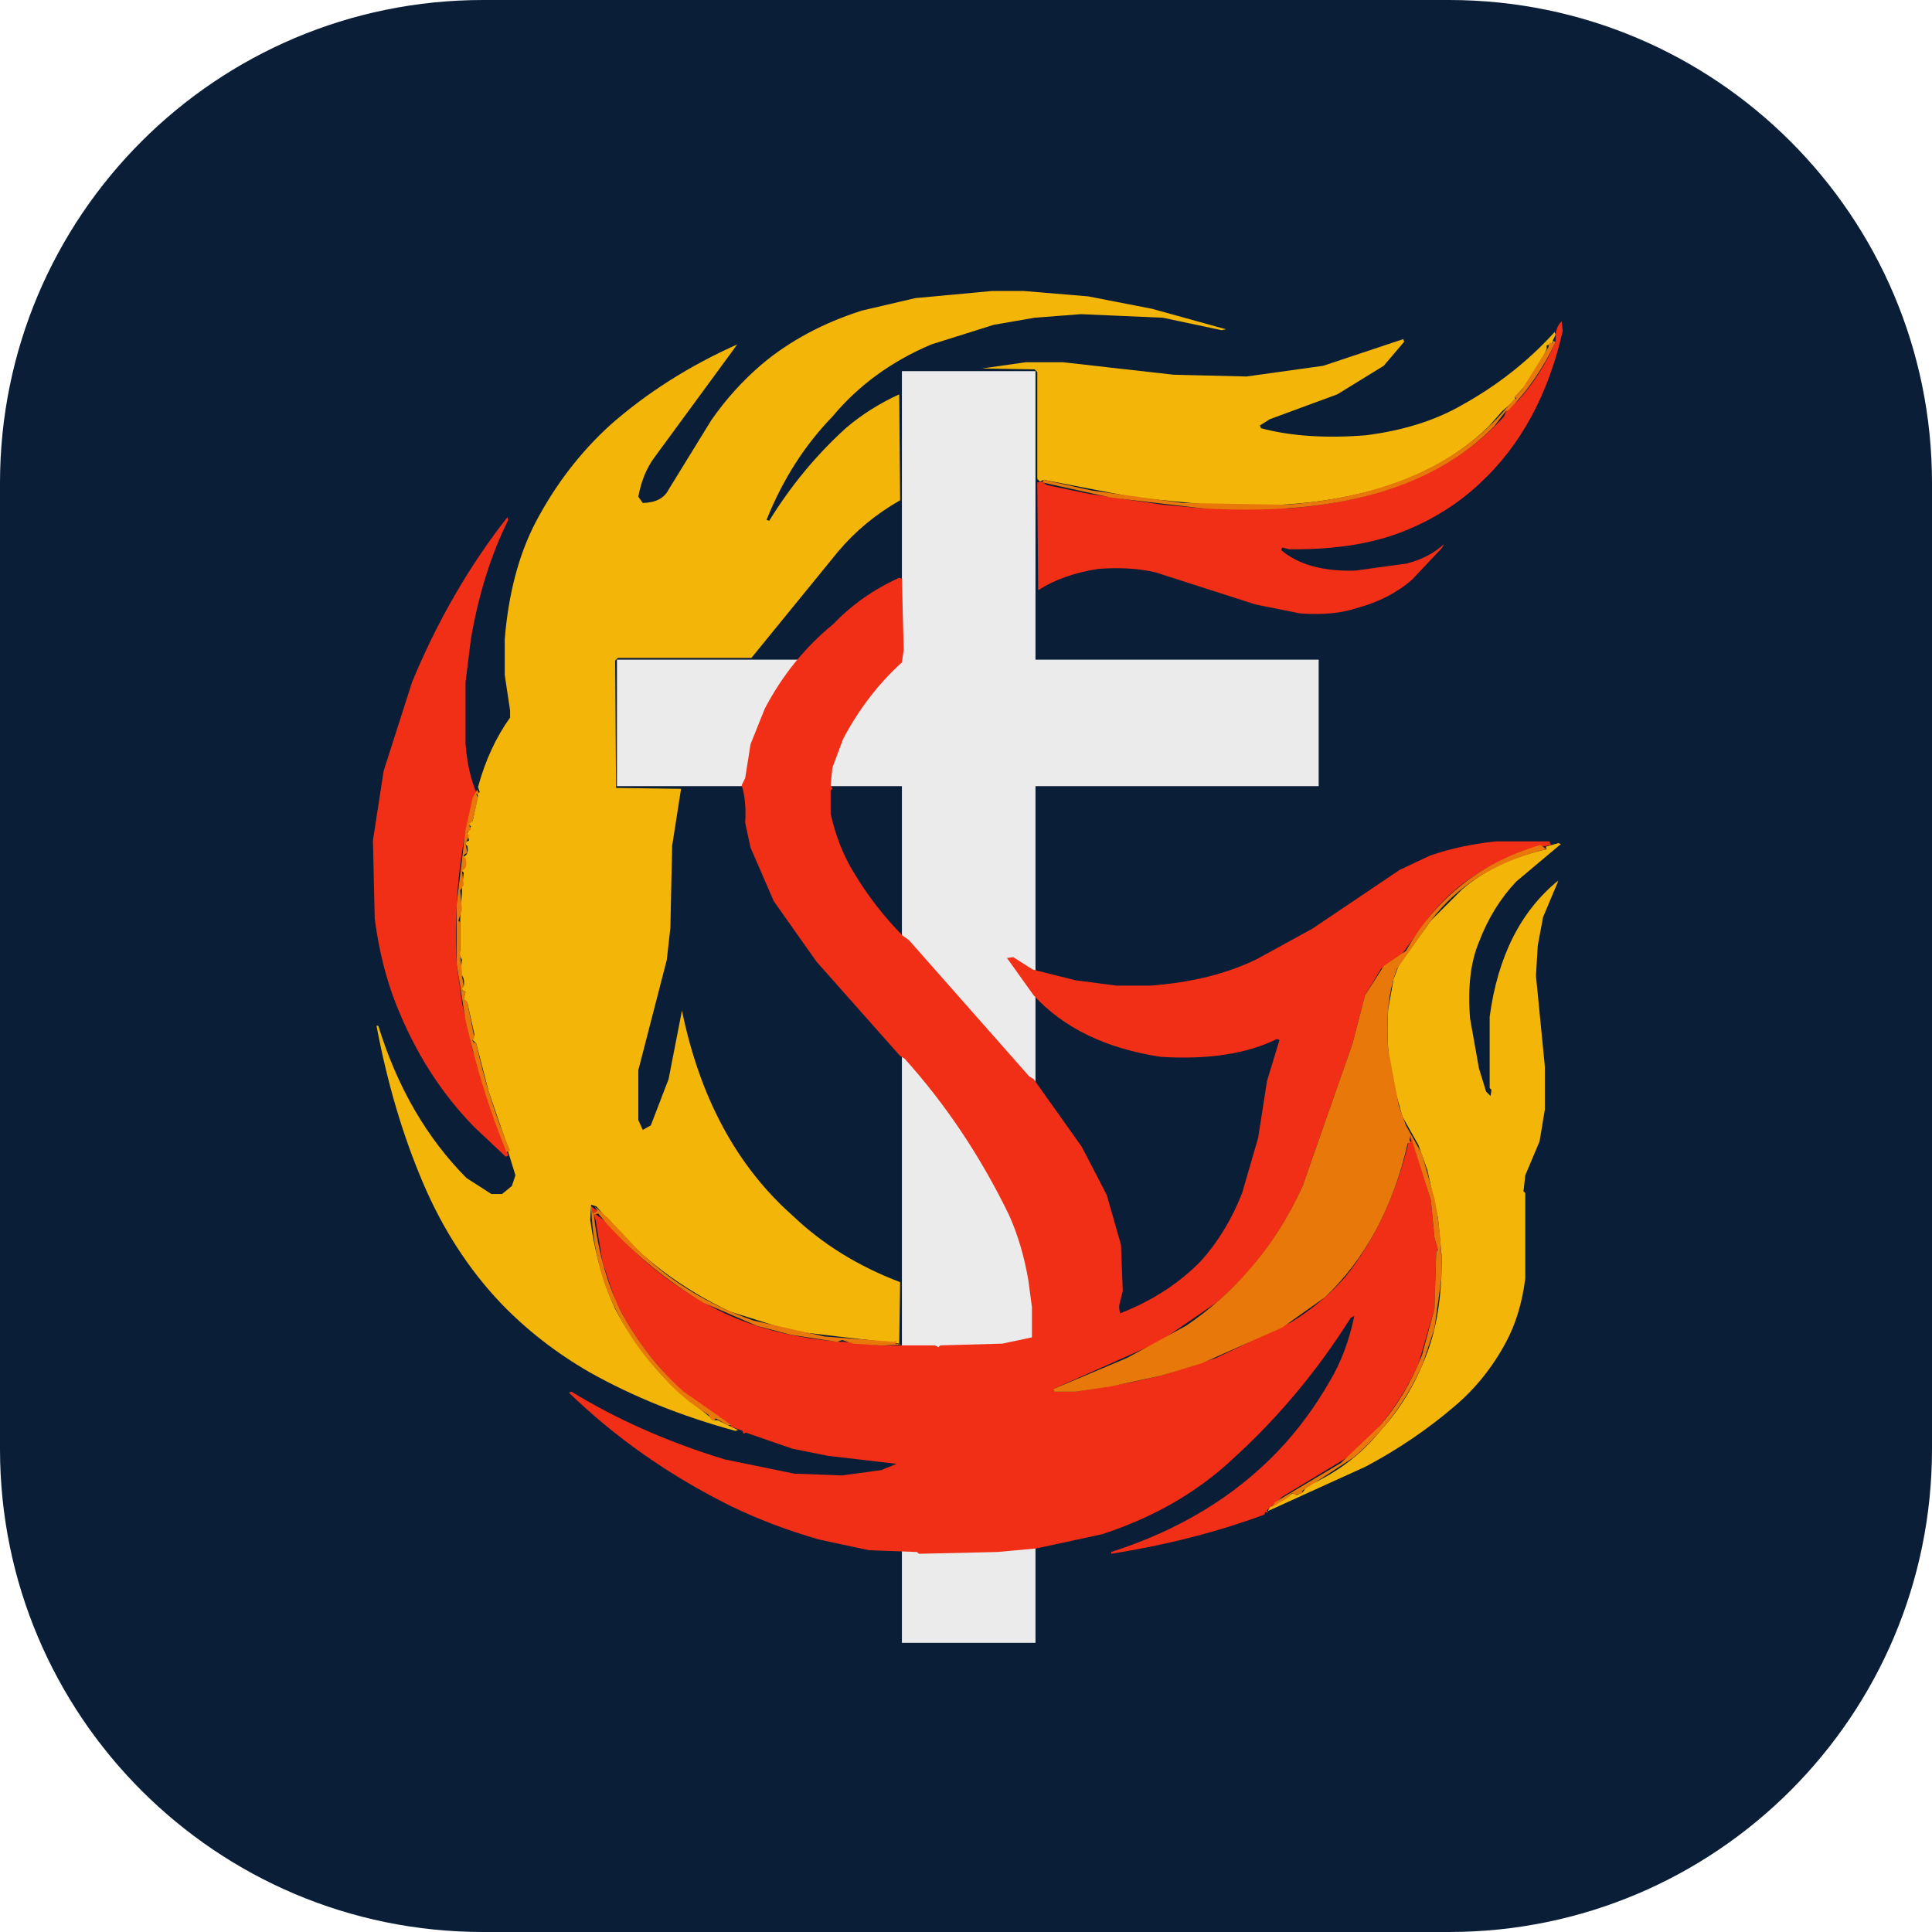
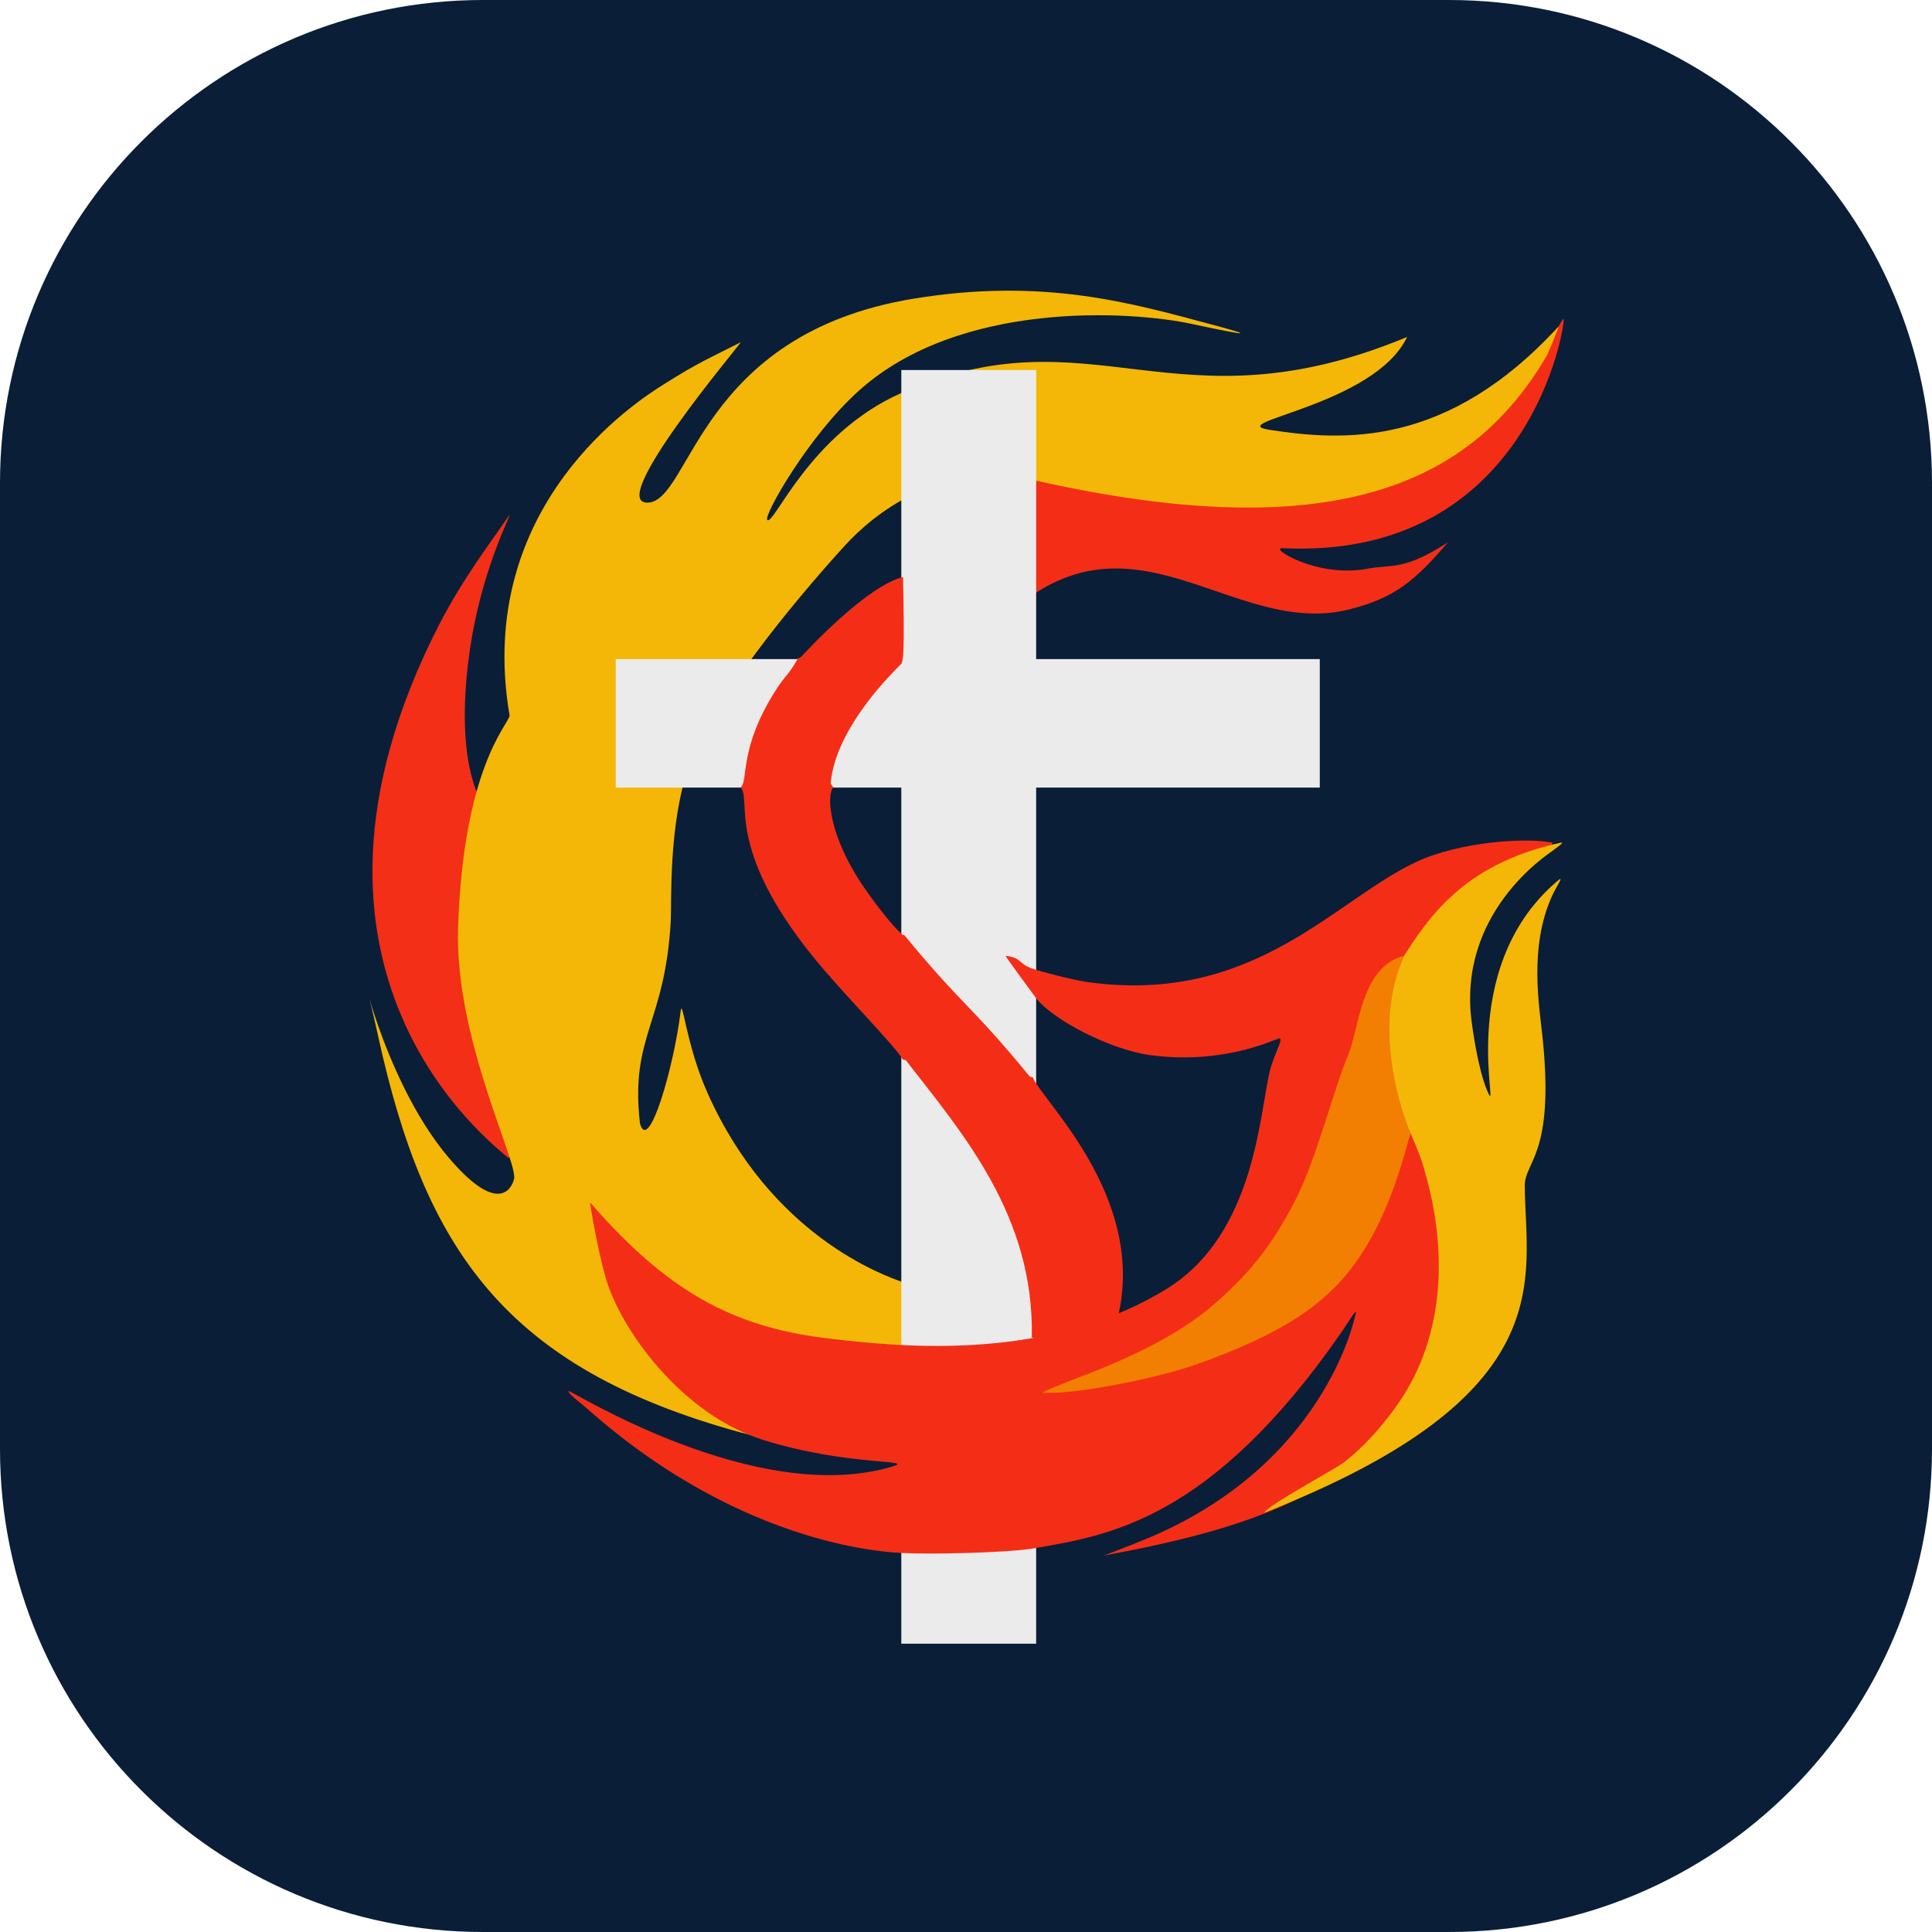
<svg xmlns="http://www.w3.org/2000/svg" viewBox="0 0 128 128" width="256" height="256" role="img" aria-label="Glossa icon: a flame forming a G around a cross">
  <defs>
    <clipPath id="tile">
      <rect width="128" height="128" rx="32" />
    </clipPath>
  </defs>
  <g clip-path="url(#tile)">
    <rect width="128" height="128" fill="#0a1e38" />
    <g transform="translate(5.12 2.17) scale(0.118)">
-       <rect x="463" y="190" width="75" height="714" fill="#ebebeb" />
-       <rect x="303" y="352" width="394" height="71" fill="#ebebeb" />
-       <path fill="#f12e16" d="M 833.5 162 L 834 167.5 Q 821.8 221.3 787.5 253 Q 769.5 270 744.5 280 Q 718.7 290.2 682.5 290 L 680.5 290 L 676.5 289 L 676 290.5 Q 690.3 302.7 717.5 302 L 746.5 298 Q 759.2 294.7 767.5 287 L 766 289.5 L 749.5 307 Q 737 318 718.5 323 Q 705.4 327.4 686.5 326 L 661.5 321 L 605.5 303 Q 591.8 299.7 573.5 301 Q 553.5 304 539.5 313 L 539 252.5 L 541.5 252 L 544.5 254 L 568.5 259 L 609.5 265 L 631.5 267 L 680.5 267 Q 760.2 260.7 801 215.5 L 802.5 212 L 809 206.5 Q 821.8 192.3 830 173.5 L 830 171.5 Q 830 165 833.5 162 Z " />
-       <path fill="#f12e16" d="M 241.5 272 L 242 273.5 Q 227.4 302.9 221 340.5 L 218 364.5 L 218 399.5 Q 219.2 414.8 224 426.5 Q 210.7 466.7 213 522.5 L 216 544.5 L 222 571.5 L 242 630.5 L 240.5 631 L 223 614.5 Q 195 586 179 545.5 Q 170.5 524 167 497.5 L 166 453.5 L 172 414.5 L 188 364.5 Q 209.4 312.9 241.5 272 Z " />
-       <path fill="#f12e16" d="M 461.5 306 L 463 306.5 L 464 346.5 L 463 353.5 Q 443.1 371.6 430 396.5 L 424 412.5 L 423 422.5 L 424 424.5 L 423 425.5 L 423 438.5 Q 427.2 457.3 436 471.5 Q 447.8 491.2 463.5 507 L 467 509.5 L 534.5 586 L 537 587.5 L 564 625.5 L 578 652.5 L 586 680.5 L 587 706.5 L 585 714.5 L 585 716.5 L 585.5 719 Q 612.5 708.5 631 689.5 Q 645.4 673.4 654 651.5 L 663 620.5 L 668 588.5 L 675 565.5 L 673.5 565 Q 648.4 577.4 608.5 575 Q 562.4 568.1 537 540.5 L 522 519.5 L 525.5 519 L 536.5 526 L 560.5 532 L 583.5 535 L 602.5 535 Q 637.4 532.4 662.5 520 L 693.5 503 L 742.5 470 L 759.5 462 Q 776.2 456.2 796.5 454 L 826.5 454 L 827.5 456 L 822.5 457 L 820.5 457 Q 781.2 468.2 759 496.5 L 742.5 519 L 732 525.5 L 723 540.5 L 716 567.5 L 688 647.5 Q 670.3 686.8 639.5 713 L 607.5 735 L 548 761.5 L 548.5 763 L 560.5 763 L 590.5 758 L 608.5 754 L 639.5 744 L 681.5 724 Q 698.9 713.4 712 698.5 Q 736.6 667.6 747.5 623 L 749 622.5 L 748 619.5 L 749 619.5 L 760 655.5 L 762 676.5 L 764 683.5 L 763 684.5 L 762 716.5 L 753 747.5 Q 738.9 778.4 714.5 799 L 676.5 822 L 668 829.5 L 668.5 831 L 667 830.5 L 666.5 832 Q 627.1 846.6 580.5 854 L 580.5 853 Q 637.3 834.8 674 796.5 Q 690.6 779.1 703 757.5 Q 712.6 741.6 717 720.5 L 715 721.5 Q 686.8 766.3 648.5 801 Q 618.8 828.8 575.5 843 L 538.5 851 L 516.5 853 L 472.5 854 L 471.5 853 L 444.5 852 L 416.5 846 Q 389.7 838.3 366.5 827 Q 315.1 801.4 276 763.5 L 277.5 763 Q 316 786.5 363.5 801 L 402.5 809 L 429.5 810 L 451.5 807 L 460 803.5 L 421.5 799 L 401.5 795 L 375.5 786 L 374 786.5 L 373.5 785 L 367 782.5 L 366.5 781 Q 343.8 769.2 328 750.5 Q 312.6 733.4 302 711.5 L 295 690.5 L 291 666.5 L 288 658.5 L 292 661.5 L 290 662.5 L 298 668.5 L 309.5 681 Q 332.5 704 363.5 719 Q 391.1 731.9 428.5 735 L 430.5 735 L 450.5 737 L 452.5 737 L 481.5 737 L 483.5 738 L 484.5 737 L 519.5 736 L 536 732.5 L 536 715.5 L 534 700.5 Q 530.5 680 523 663.5 Q 499.1 614.4 464.5 576 L 462 574.5 L 415 521.5 L 391 487.5 L 378 457.5 L 375 443.5 Q 375.8 431.2 373 422.5 L 375 418.5 L 378 399.5 L 386 379.5 Q 400.8 351.3 424.5 332 Q 439.9 315.8 461.5 306 Z " />
-       <path fill="#f3b507" d="M 513.5 145 L 531.5 145 L 567.5 148 L 603.5 155 L 645 166.5 L 642.5 167 L 609.5 160 L 563.5 158 L 537.5 160 L 514.5 164 L 479.5 175 Q 445.8 189.3 424 215.5 Q 400.6 239.6 387 273.5 L 388.5 274 Q 406.6 244.6 431.5 222 Q 444.7 210.7 461.5 203 L 462 262.5 Q 441.6 274.1 427 291.5 L 378.5 351 L 303.5 351 L 302 352.5 L 302.5 424 L 339 424.5 L 334 456.5 L 333 502.5 L 331 520.5 L 315 582.5 L 315 610.5 L 317.5 616 L 322 613.5 L 332 587.5 L 339.5 549 Q 354.6 622.4 401.5 664 Q 426.5 688 462 701.5 L 461.5 736 L 401.5 729 L 366.5 718 Q 325.8 698.7 298 666.5 L 291.5 659 L 288.5 658 L 288 666.5 Q 291.9 694.6 302 716.5 Q 316.3 743.3 337.5 763 L 357.5 779 L 359.5 779 L 371 784.5 L 369.5 785 Q 324.3 772.7 287.5 752 Q 259.6 735.9 238 713.5 Q 210.7 684.8 194 645.5 Q 177 605.5 168 557.5 L 169 557.5 Q 184.9 609.1 218.5 643 L 232.5 652 L 238.5 652 L 244 647.5 L 246 641.5 L 242 628.5 L 242 626.5 L 231 594.5 L 224 567.5 L 222 565.5 L 223 562.5 L 219 544.5 L 217 542.5 L 218 538.5 Q 214.5 537 217 535.5 Q 217.8 530.2 215 528.5 L 216 520.5 L 214 516.5 L 215 515.5 L 215 499.5 L 215 497.5 L 216 482.5 L 216 480.5 L 217 471.5 Q 214.5 470 218 468.5 L 217 462.5 Q 220 461.5 219 456.5 Q 216.5 455 220 453.5 L 219 449.5 L 221 445.5 Q 218.5 444 222 442.5 L 225 428.5 L 224.5 427 L 226 426.5 L 225 423.5 Q 231.1 401.1 243 384.5 L 243 380.5 L 240 360.5 L 240 340.5 Q 243.1 302.6 257 275.5 Q 273.8 243.3 299.5 220 Q 330.4 192.9 370.5 175 L 368 178.5 L 324 238.5 Q 317.4 247.4 315 260.5 L 317.5 264 Q 328.3 263.8 332 256.5 L 356 217.5 Q 368.3 199.8 384.5 186 Q 407.9 166.4 440.5 156 L 470.5 149 L 513.5 145 Z " />
-       <path fill="#f3b507" d="M 829.5 168 L 830 169.5 L 827.5 175 L 825 175.5 L 825 177.5 Q 818.5 193.5 807 204.5 L 807.5 206 L 800 212.5 L 792.5 221 Q 741.6 270.6 635.5 265 L 594.5 261 L 542.5 251 L 540.5 252 L 539 250.5 L 539 190.5 L 537.5 189 L 508 188.5 L 532.5 185 L 553.5 185 L 615.5 192 L 656.5 193 L 699.5 187 L 744.5 172 L 745 173.5 L 733.5 187 L 707.5 203 L 669.5 217 L 664 220.5 L 664.5 222 Q 689.3 228.7 723.5 226 Q 755 222 777.5 209 Q 807.4 192.4 829.5 168 Z " />
-       <path fill="#f3b507" d="M 831.5 455 L 833 455.5 L 808 476.5 Q 794.6 490.6 787 510.5 Q 779.9 527.4 782 553.5 L 787 581.5 L 791 594.5 L 793.5 597 L 794 593.5 L 793 592.5 L 793 552.5 Q 799.8 501.8 831.5 476 L 831 477.5 L 823 496.5 L 820 512.5 L 819 529.5 L 824 580.5 L 824 604.5 L 821 622.5 L 813 641.5 L 812 650.5 L 813 651.5 L 813 699.5 Q 810.3 720.3 802 735.5 Q 790.8 756.3 773.5 771 Q 750.9 790.4 723.5 805 L 668.5 830 L 669.5 828 L 682.5 820 L 684.5 821 L 688 819.5 L 690.5 816 Q 715.8 804.8 732 784.5 Q 747.8 767.3 757 743.5 Q 766.5 720 766 686.5 L 764 665.5 L 758 638.5 L 753 624.5 L 744 608.5 L 739 590.5 Q 734.6 572.4 736 548.5 L 739 531.5 L 742 523.5 L 760 498.5 L 777.5 481 Q 795.5 465.5 822.5 459 L 825 458.5 L 824.5 457 L 831.5 455 Z " />
-       <path fill="#e77809" d="M 828.5 173 L 830 173.5 Q 819.7 195.7 803.5 212 L 802 212.5 L 795.5 221 Q 743.3 273.8 631.5 267 L 580.5 261 L 542 252.5 L 542.5 251 L 569.5 257 L 620.5 264 L 678.5 265 Q 759 259 800 213.5 L 806.5 206 L 808 205.5 L 807 204.5 L 811 200.5 L 826 176.5 L 826.5 174 L 828 174.5 L 828.5 173 Z " />
-       <path fill="#e77809" d="M 224.5 425 L 225.5 427 L 224 427.5 L 225 429.5 L 222 442.5 L 220 444.5 L 221 447.5 Q 217.5 449 220 450.5 L 218 455.5 L 219 460.5 Q 215.5 462 218 463.5 Q 219.3 469.2 216 470.5 L 217 478.5 L 215 481.5 L 216 492.5 L 214 498.5 L 215 499.5 L 215 515.5 L 215 517.5 L 216 527.5 L 216 529.5 L 217 535.5 Q 214.5 537 218 538.5 L 217 542.5 L 219 544.5 L 223 564.5 Q 220.5 566 224 567.5 Q 231.1 599.9 243 627.5 L 241 628.5 Q 226.9 594.1 218 554.5 L 213 522.5 L 213 489.5 L 218 447.5 L 222 429.5 L 224.5 425 Z " />
-       <path fill="#e77809" d="M 821.5 456 L 825 458.5 L 822.5 459 Q 782 469.5 760 498.5 L 741 525.5 Q 734 543.5 736 570.5 L 742 602.5 L 746 613.5 L 755 629.5 L 762 654.5 Q 766.2 674.3 766 698.5 L 762 727.5 L 755 748.5 Q 740.9 779.4 716.5 800 L 688 818.5 L 687.5 820 L 683.5 821 Q 682 818.5 680.5 822 L 670.5 828 L 672.5 825 L 709.5 803 L 731 782.5 Q 746 765.5 755 742.5 L 762 716.5 L 763 684.5 L 764 683.5 L 762 676.5 L 760 655.5 L 748.5 619 L 748 621.5 L 748.5 623 L 747 623.5 Q 734.6 677.6 700.5 710 L 676.5 727 L 631.5 747 L 608.5 754 L 580.5 760 L 560.5 763 L 548.5 763 L 548 761.5 L 589.5 744 L 622.5 726 Q 642.5 712.5 658 694.5 Q 676 674 688 647.5 L 716 567.5 L 723 540.5 L 733.5 524 L 746 515.5 Q 757.7 494.7 775.5 480 Q 794.5 464 821.5 456 Z " />
-       <path fill="#e77809" d="M 288.5 659 L 289.5 663 L 292 661.5 L 290.5 659 L 298 665.5 L 313.5 682 Q 340 709 379.5 723 L 419.5 732 L 458.5 735 L 460 734.5 L 459.5 736 L 463 736.5 L 452.5 737 L 450.5 737 L 435.5 736 L 429.5 734 L 426.5 735 L 400.5 731 L 381.5 726 L 351.5 713 Q 321.2 694.8 298 669.5 L 292.5 663 L 290 663.5 Q 293.6 694.4 305 717.5 Q 319.2 743.9 340.5 763 L 367 781.5 L 365.5 782 L 358.5 778 Q 356.5 781 354.5 776 Q 339.2 766.8 328 753.5 Q 309.4 734.1 298 707.5 Q 289.5 685.9 288.5 659 Z " />
+       <path fill="#f32f17" d="M223.85 425.3C223.87 425.34 251.63 476.12 256.11 526.38C260.82 579.25 242.24 631.74 242.19 631.88C233.3 623.98 103.52 526.77 203.17 332.33C216.41 306.5 232.89 285.04 239.41 275.37C250.1 259.51 231.89 287.07 222.84 332.57C221.4 339.84 211.16 391.31 223.85 425.3Z" />
+       <path fill="#f42e16" d="M801.76 212.77C811.75 204.36 833.59 159.65 834.48 160.6C835.98 162.2 815.7 296.28 676.48 289.39C669 289.02 696.19 306.36 724.55 300.89C737.67 298.36 744.73 302.3 769.64 286.05C750.83 307.89 739.88 317.18 714.56 323.67C648.38 340.61 591.92 260.54 520.16 328.83C520 328.14 531.13 269.25 531.43 229.68C533.97 227.47 701.97 296.78 801.76 212.77Z" />
+       <path fill="#f4b707" d="M537.71 251.31C484.55 239.29 446.71 270.69 431.07 287.83C401.35 320.41 356.16 375.47 343.37 411.89C331.79 444.84 333.77 488.69 333.23 498.48C330.01 556.79 310.27 562.96 315.93 612.44C320.92 629.86 335.11 579.77 338.74 549.6C339.8 540.79 341.64 567.9 353.88 595.33C389.62 675.36 452.26 697.53 463.78 701.61C464.46 721.03 463.94 720.93 463.99 740.46C464.11 781.91 424.41 800.14 372.4 785.87C240.2 749.57 195.13 683.05 168.96 563.52C155.8 503.44 168.95 585.47 208.96 632.1C238.22 666.21 244.62 646.43 245.26 643.45C247.33 633.83 211.71 564.2 213.8 502.15C216.8 413.27 241.5 388.94 242.75 383.5C222.43 265.11 314.86 206.54 328.69 197.78C349.24 184.75 355.72 182.38 372.52 173.77C371.93 175.4 296.02 265.13 320.52 263.81C344.62 262.5 348.97 169.12 469.47 149.32C542.75 137.28 592.19 151.87 637.29 163.91C678.38 174.88 626.43 163.64 625.51 163.44C592.22 156.25 495.79 149.86 438.88 200.94C410.28 226.62 385.28 271.16 387.38 273.5C390.9 277.41 410.9 225.3 462.35 202.42C569.71 154.69 615.73 225.24 746.66 170.8C728.14 209.57 642.39 218.74 669.37 222.93C710.89 229.37 769.25 232.99 831.67 164.9C831.88 165.45 825.7 180.32 825.12 181.3C785.04 249.36 711.65 290.64 537.71 251.31Z" />
+       <path fill="#ebebeb" d="M462.66 423.81C462.66 423.81 302.31 423.81 302.31 423.81C302.31 423.81 302.31 351.68 302.31 351.68C302.31 351.68 462.66 351.68 462.66 351.68C462.66 351.68 462.66 189.36 462.66 189.36C462.66 189.36 538.37 189.36 538.37 189.36C538.37 189.36 538.37 351.68 538.37 351.68C538.37 351.68 697.62 351.68 697.62 351.68C697.62 351.68 697.62 423.81 697.62 423.81C697.62 423.81 538.37 423.81 538.37 423.81C538.37 423.81 538.37 904.49 538.37 904.49C538.37 904.49 462.66 904.49 462.66 904.49C462.66 904.49 462.66 423.81 462.66 423.81Z" />
+       <path fill="#f42e16" d="M420.43 732.95C464.65 738.36 545.52 745.96 611.66 705.24C662.36 674.04 663.84 603.85 669.91 581.61C672.26 572.99 677.89 563.66 674.53 564.69C670.52 565.93 642.76 579.37 602.57 574.04C579.95 571.05 547.17 553.92 538.14 541.77C538.04 541.64 522.48 520.57 521.17 518.26C530.11 519.14 528.17 522.63 536.35 525.53C540.03 526.83 558.37 531.78 567.55 533.05C661.18 545.98 706.34 486.41 752.39 465.27C776.44 454.24 813.57 451.66 828.47 454.77C822.13 466.81 765.23 490.43 755.77 524.05C747.35 553.98 771.05 639.81 772.05 695.21C772.83 738.21 761.76 748.51 747.64 769.56C713.86 819.94 659.34 839.74 576.4 855C576.4 855 591.75 849.19 601.34 845.16C700.17 803.62 716.91 722.37 717.19 721.48C719.75 713.39 714.84 722.27 710.06 729.19C636.48 835.61 578.67 843.65 537.7 850.85C521.66 853.67 475.93 854.35 463.89 853.57C460.29 853.34 376.2 852.31 286.39 772.62C283.16 769.75 274.69 763.45 275.92 762.63C276.92 761.97 380.74 827.7 457.27 805.13C472.18 800.74 433.83 805.15 385.6 790.22C339.75 776.01 307.83 730.45 298.47 704.51C292.94 689.2 287.66 656.45 287.95 656.78C331.06 706.31 367.48 726.48 420.43 732.95Z" />
+       <path fill="#f4b707" d="M743.52 520.51C757.96 497.87 777.52 466.89 832.37 454.87C835.58 454.17 832.23 456.33 828.33 459.28C825.43 461.47 774.78 494.03 782.91 555.44C783.32 558.6 786.42 582.01 791.75 594.3C799.97 613.24 772.22 526.88 830.57 476.63C835.68 472.23 830.78 478.58 827.99 484.74C814.93 513.66 820.9 546.63 822.74 564.47C829.51 630.16 812.6 633.59 812.71 647.5C813.11 699.69 834.75 764.87 666.54 830.9C668.22 826.84 705.79 806.75 710.84 802.91C723.79 793.05 733.26 781 738.75 773.69C781.62 716.56 758.5 646.56 755.77 636.42C754.69 632.39 750.88 623.11 748.76 618.26C745.66 611.18 719.4 558.31 743.52 520.51Z" />
+       <path fill="#f27e02" d="M745.12 518.26C725.65 560.08 745.69 611.24 748.76 618.26C745.94 622.58 736.3 679.68 699.43 710.51C695.23 714.02 677.87 730.46 627.34 748.01C605.42 755.63 559.57 764.82 541.91 763.54C552.2 757.19 604.8 743.21 638.69 713.52C661.15 693.84 671.59 678.56 682.79 657.65C695.29 634.32 704.96 594.32 713.68 573.59C719.58 559.56 720.75 523.94 745.12 518.26Z" />
+       <path fill="#f42e16" d="M535.93 732.55C537.37 664.26 497.1 617.94 465.18 576.88C465.1 576.77 465.18 576.88 463.47 576.5C459.66 569.29 429 538.56 412.73 518.32C363.88 457.57 378.73 431.38 372.51 423.63C376.95 419.96 371.21 402.33 391.81 369.69C397.77 360.23 399.03 361.23 404.56 351.36C405.18 351.04 405.8 350.72 406.42 350.4C410.37 346.13 442.92 310.96 463.63 305.53C464.51 347.18 463.87 353.04 462.49 354.49C459.36 357.75 425.68 389.64 422.99 421.52C422.99 421.52 424.36 423.49 424.48 423.66C420.36 428.18 422.24 451.72 441.95 480.18C443.5 482.41 455.51 499.76 463.5 506.53C463.5 506.53 464.26 506.54 464.26 506.54C498.1 547.6 501.03 544.89 534.8 586.08C534.8 586.08 536.33 586.46 536.47 586.49C541.97 600.35 606.35 659.15 581.33 731.16C570.3 738.3 546.96 734.52 535.93 732.55Z" />
    </g>
  </g>
</svg>
